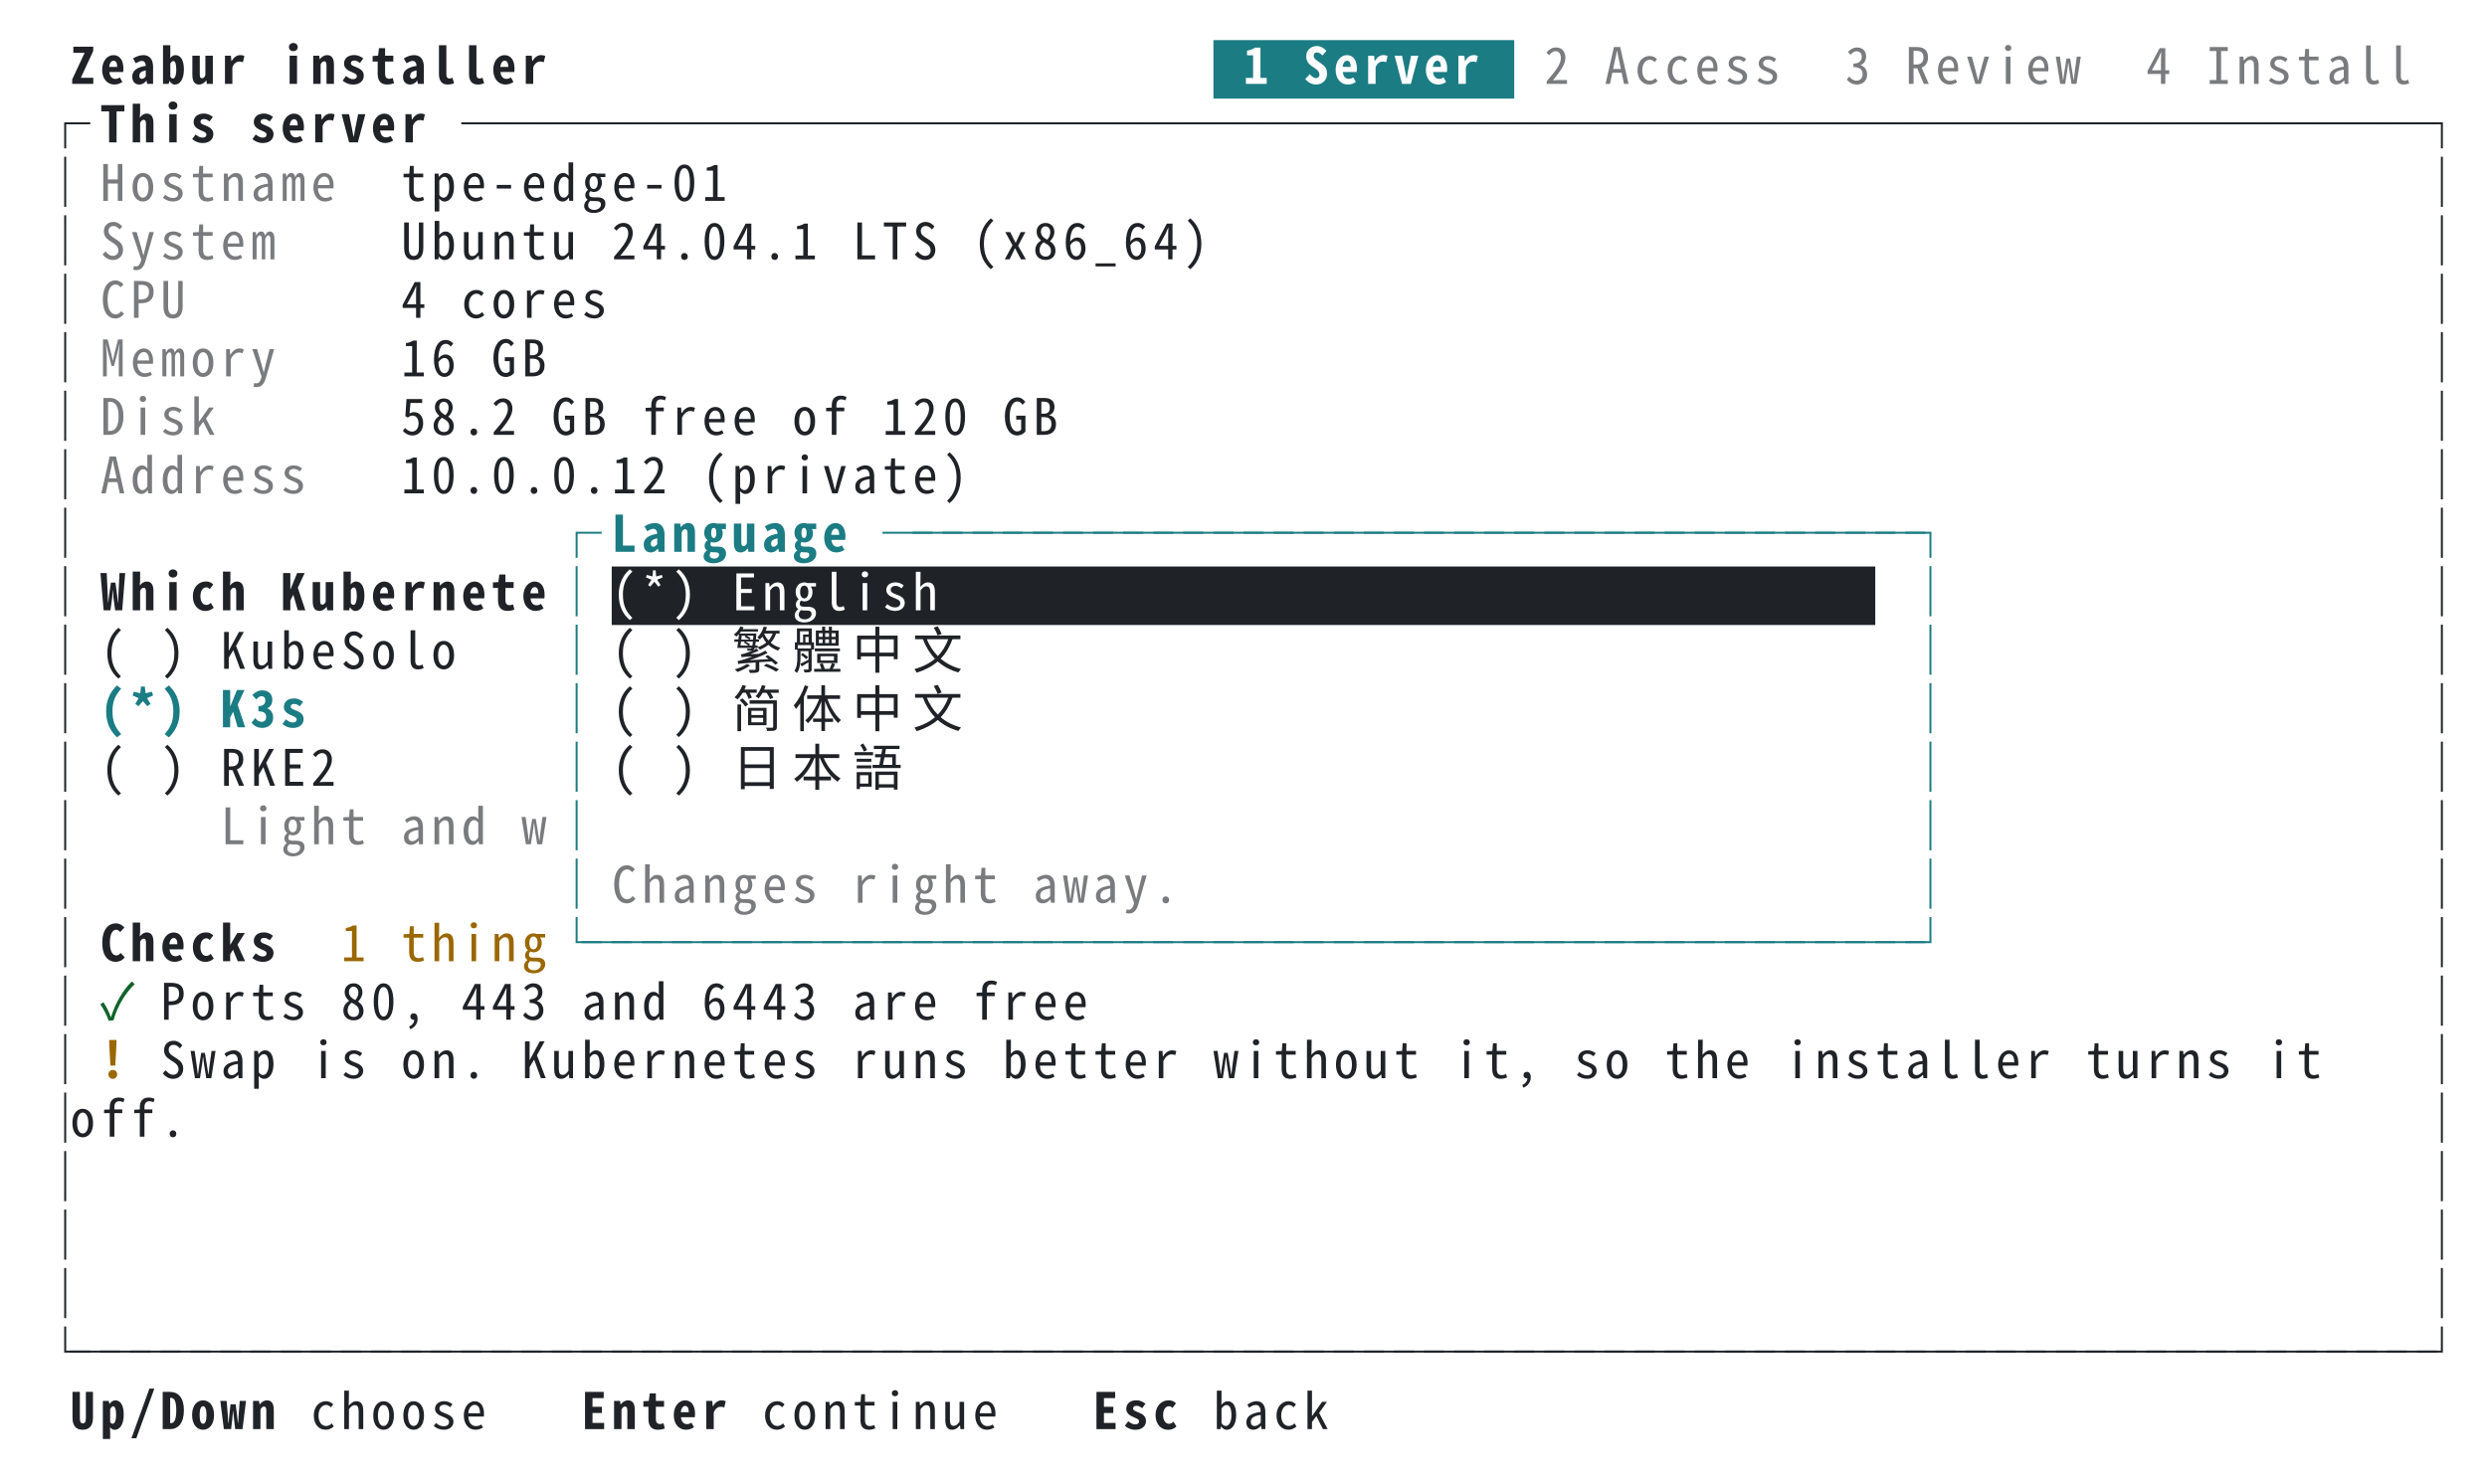
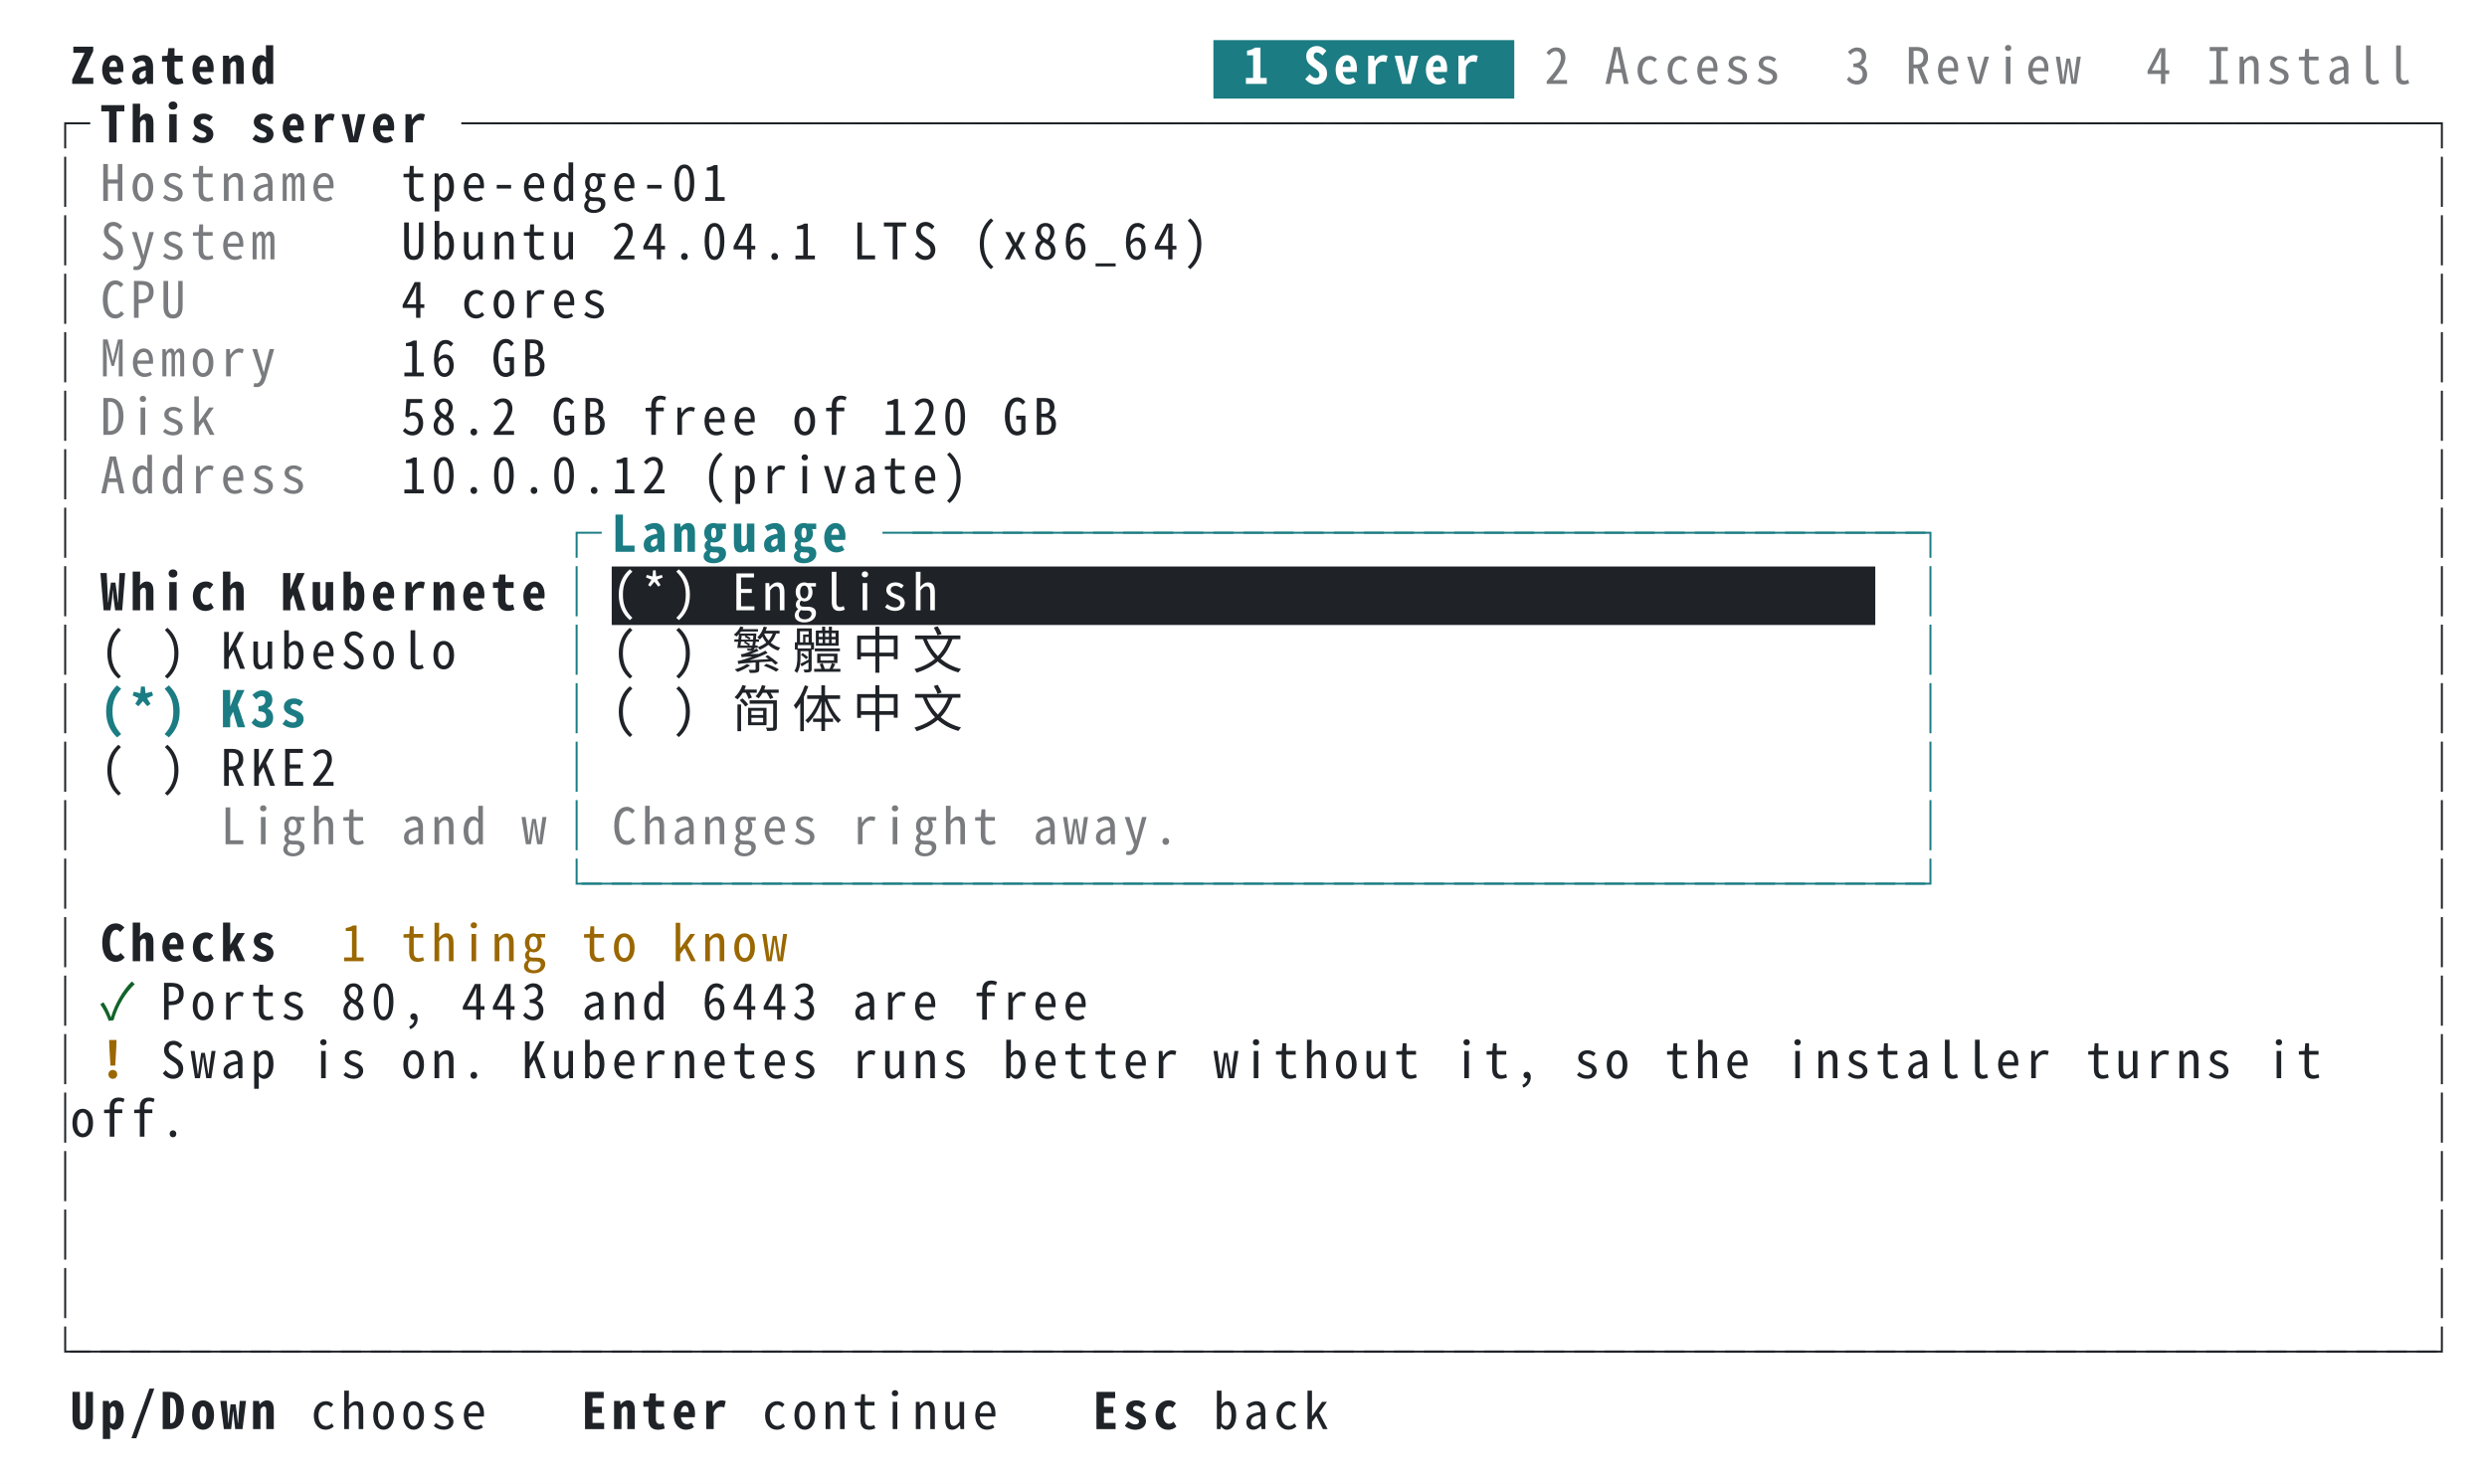
<svg xmlns="http://www.w3.org/2000/svg" xml:lang="en" width="744" height="444" viewBox="0 0 744 444">
  <style>svg{font:15px ui-monospace,SFMono-Regular,Menlo,'PingFang TC','PingFang SC','Hiragino Sans','Noto Sans Mono CJK TC',monospace}.bold{font-weight:700}.dim{opacity:.6}.f-fg{fill:#1f2328}.b-fg{fill:#1f2328}.f-bg{fill:#ffffff}.b-bg{fill:#ffffff}.f-black{fill:#24292f}.b-black{fill:#24292f}.f-red{fill:#cf222e}.b-red{fill:#cf222e}.f-green{fill:#116329}.b-green{fill:#116329}.f-yellow{fill:#9a6700}.b-yellow{fill:#9a6700}.f-blue{fill:#0969da}.b-blue{fill:#0969da}.f-magenta{fill:#8250df}.b-magenta{fill:#8250df}.f-cyan{fill:#1b7c83}.b-cyan{fill:#1b7c83}.f-gray{fill:#6e7781}.b-gray{fill:#6e7781}.f-darkgray{fill:#57606a}.b-darkgray{fill:#57606a}.f-white{fill:#6e7781}.b-white{fill:#6e7781}.f-lightcyan{fill:#1b7c83}.b-lightcyan{fill:#1b7c83}.f-lightgreen{fill:#116329}.b-lightgreen{fill:#116329}@media (prefers-color-scheme:dark){.f-fg{fill:#e6edf3}.b-fg{fill:#e6edf3}.f-bg{fill:#0d1117}.b-bg{fill:#0d1117}.f-black{fill:#484f58}.b-black{fill:#484f58}.f-red{fill:#ff7b72}.b-red{fill:#ff7b72}.f-green{fill:#3fb950}.b-green{fill:#3fb950}.f-yellow{fill:#d29922}.b-yellow{fill:#d29922}.f-blue{fill:#58a6ff}.b-blue{fill:#58a6ff}.f-magenta{fill:#bc8cff}.b-magenta{fill:#bc8cff}.f-cyan{fill:#39c5cf}.b-cyan{fill:#39c5cf}.f-gray{fill:#8b949e}.b-gray{fill:#8b949e}.f-darkgray{fill:#6e7681}.b-darkgray{fill:#6e7681}.f-white{fill:#b1bac4}.b-white{fill:#b1bac4}.f-lightcyan{fill:#56d4dd}.b-lightcyan{fill:#56d4dd}.f-lightgreen{fill:#56d364}.b-lightgreen{fill:#56d364}}</style>
  <rect class="b-bg" width="100%" height="100%" />
  <g class="f-fg bold">
    <text x="21.0" y="25.1">Z</text>
    <text x="30.0" y="25.1">e</text>
    <text x="39.0" y="25.1">a</text>
-     <text x="48.0" y="25.1">b</text>
-     <text x="57.0" y="25.1">u</text>
-     <text x="66.0" y="25.1">r</text>
-     <text x="84.0" y="25.1">i</text>
-     <text x="93.0" y="25.1">n</text>
-     <text x="102.0" y="25.1">s</text>
-     <text x="111.0" y="25.1">t</text>
-     <text x="120.0" y="25.1">a</text>
-     <text x="129.0" y="25.1">l</text>
-     <text x="138.0" y="25.1">l</text>
-     <text x="147.0" y="25.1">e</text>
-     <text x="156.0" y="25.1">r</text>
+     <text x="48.0" y="25.1">t</text>
+     <text x="57.0" y="25.1">e</text>
+     <text x="66.0" y="25.1">n</text>
+     <text x="75.0" y="25.1">d</text>
  </g>
  <rect class="b-cyan" x="363.0" y="12.0" width="90.0" height="17.5" />
  <g class="f-bg bold">
    <text x="372.0" y="25.1">1</text>
    <text x="390.0" y="25.1">S</text>
    <text x="399.0" y="25.1">e</text>
    <text x="408.0" y="25.1">r</text>
    <text x="417.0" y="25.1">v</text>
    <text x="426.0" y="25.1">e</text>
    <text x="435.0" y="25.1">r</text>
  </g>
  <g class="f-fg dim">
    <text x="462.0" y="25.1">2</text>
    <text x="480.0" y="25.1">A</text>
    <text x="489.0" y="25.1">c</text>
    <text x="498.0" y="25.1">c</text>
    <text x="507.0" y="25.1">e</text>
    <text x="516.0" y="25.1">s</text>
    <text x="525.0" y="25.1">s</text>
    <text x="552.0" y="25.1">3</text>
    <text x="570.0" y="25.1">R</text>
    <text x="579.0" y="25.1">e</text>
    <text x="588.0" y="25.1">v</text>
    <text x="597.0" y="25.1">i</text>
    <text x="606.0" y="25.1">e</text>
    <text x="615.0" y="25.1">w</text>
    <text x="642.0" y="25.1">4</text>
    <text x="660.0" y="25.1">I</text>
    <text x="669.0" y="25.1">n</text>
    <text x="678.0" y="25.1">s</text>
    <text x="687.0" y="25.1">t</text>
    <text x="696.0" y="25.1">a</text>
    <text x="705.0" y="25.1">l</text>
    <text x="714.0" y="25.1">l</text>
  </g>
  <g class="f-fg">
    <text x="12.0" y="42.6">┌</text>
  </g>
  <g class="f-fg bold">
    <text x="30.0" y="42.6">T</text>
    <text x="39.0" y="42.6">h</text>
    <text x="48.0" y="42.6">i</text>
    <text x="57.0" y="42.6">s</text>
    <text x="75.0" y="42.6">s</text>
    <text x="84.0" y="42.6">e</text>
    <text x="93.0" y="42.6">r</text>
    <text x="102.0" y="42.6">v</text>
    <text x="111.0" y="42.6">e</text>
    <text x="120.0" y="42.6">r</text>
  </g>
  <g class="f-fg">
    <text x="138.0" y="42.6">─</text>
    <text x="147.0" y="42.6">─</text>
    <text x="156.0" y="42.6">─</text>
    <text x="165.0" y="42.6">─</text>
    <text x="174.0" y="42.6">─</text>
    <text x="183.0" y="42.6">─</text>
    <text x="192.0" y="42.6">─</text>
    <text x="201.0" y="42.6">─</text>
    <text x="210.0" y="42.6">─</text>
    <text x="219.0" y="42.6">─</text>
    <text x="228.0" y="42.6">─</text>
    <text x="237.0" y="42.6">─</text>
    <text x="246.0" y="42.6">─</text>
    <text x="255.0" y="42.6">─</text>
    <text x="264.0" y="42.6">─</text>
    <text x="273.0" y="42.6">─</text>
    <text x="282.0" y="42.6">─</text>
    <text x="291.0" y="42.6">─</text>
    <text x="300.0" y="42.6">─</text>
    <text x="309.0" y="42.6">─</text>
    <text x="318.0" y="42.6">─</text>
    <text x="327.0" y="42.6">─</text>
    <text x="336.0" y="42.6">─</text>
    <text x="345.0" y="42.6">─</text>
    <text x="354.0" y="42.6">─</text>
    <text x="363.0" y="42.6">─</text>
    <text x="372.0" y="42.6">─</text>
    <text x="381.0" y="42.6">─</text>
    <text x="390.0" y="42.6">─</text>
    <text x="399.0" y="42.6">─</text>
    <text x="408.0" y="42.6">─</text>
    <text x="417.0" y="42.6">─</text>
    <text x="426.0" y="42.6">─</text>
    <text x="435.0" y="42.6">─</text>
    <text x="444.0" y="42.6">─</text>
    <text x="453.0" y="42.6">─</text>
    <text x="462.0" y="42.6">─</text>
    <text x="471.0" y="42.6">─</text>
    <text x="480.0" y="42.6">─</text>
    <text x="489.0" y="42.6">─</text>
    <text x="498.0" y="42.6">─</text>
    <text x="507.0" y="42.6">─</text>
    <text x="516.0" y="42.6">─</text>
    <text x="525.0" y="42.6">─</text>
    <text x="534.0" y="42.6">─</text>
    <text x="543.0" y="42.6">─</text>
    <text x="552.0" y="42.6">─</text>
    <text x="561.0" y="42.6">─</text>
    <text x="570.0" y="42.6">─</text>
    <text x="579.0" y="42.6">─</text>
    <text x="588.0" y="42.6">─</text>
    <text x="597.0" y="42.6">─</text>
    <text x="606.0" y="42.6">─</text>
    <text x="615.0" y="42.6">─</text>
    <text x="624.0" y="42.6">─</text>
    <text x="633.0" y="42.6">─</text>
    <text x="642.0" y="42.6">─</text>
    <text x="651.0" y="42.6">─</text>
    <text x="660.0" y="42.6">─</text>
    <text x="669.0" y="42.6">─</text>
    <text x="678.0" y="42.6">─</text>
    <text x="687.0" y="42.6">─</text>
    <text x="696.0" y="42.6">─</text>
    <text x="705.0" y="42.6">─</text>
    <text x="714.0" y="42.6">─</text>
    <text x="723.0" y="42.6">┐</text>
  </g>
  <g class="f-fg">
    <text x="12.0" y="60.1">│</text>
  </g>
  <g class="f-fg dim">
    <text x="30.0" y="60.1">H</text>
    <text x="39.0" y="60.1">o</text>
    <text x="48.0" y="60.1">s</text>
    <text x="57.0" y="60.1">t</text>
    <text x="66.0" y="60.1">n</text>
    <text x="75.0" y="60.1">a</text>
    <text x="84.0" y="60.1">m</text>
    <text x="93.0" y="60.1">e</text>
  </g>
  <g class="f-fg">
    <text x="120.0" y="60.1">t</text>
    <text x="129.0" y="60.1">p</text>
    <text x="138.0" y="60.1">e</text>
    <text x="147.0" y="60.1">-</text>
    <text x="156.0" y="60.1">e</text>
    <text x="165.0" y="60.1">d</text>
    <text x="174.0" y="60.1">g</text>
    <text x="183.0" y="60.1">e</text>
    <text x="192.0" y="60.1">-</text>
    <text x="201.0" y="60.1">0</text>
    <text x="210.0" y="60.1">1</text>
    <text x="723.0" y="60.1">│</text>
  </g>
  <g class="f-fg">
    <text x="12.0" y="77.6">│</text>
  </g>
  <g class="f-fg dim">
    <text x="30.0" y="77.6">S</text>
    <text x="39.0" y="77.6">y</text>
    <text x="48.0" y="77.6">s</text>
    <text x="57.0" y="77.6">t</text>
    <text x="66.0" y="77.6">e</text>
    <text x="75.0" y="77.6">m</text>
  </g>
  <g class="f-fg">
    <text x="120.0" y="77.6">U</text>
    <text x="129.0" y="77.6">b</text>
    <text x="138.0" y="77.6">u</text>
    <text x="147.0" y="77.6">n</text>
    <text x="156.0" y="77.6">t</text>
    <text x="165.0" y="77.6">u</text>
    <text x="183.0" y="77.6">2</text>
    <text x="192.0" y="77.6">4</text>
    <text x="201.0" y="77.6">.</text>
    <text x="210.0" y="77.6">0</text>
    <text x="219.0" y="77.6">4</text>
    <text x="228.0" y="77.6">.</text>
    <text x="237.0" y="77.6">1</text>
    <text x="255.0" y="77.6">L</text>
    <text x="264.0" y="77.6">T</text>
    <text x="273.0" y="77.6">S</text>
    <text x="291.0" y="77.6">(</text>
    <text x="300.0" y="77.6">x</text>
    <text x="309.0" y="77.6">8</text>
    <text x="318.0" y="77.6">6</text>
    <text x="327.0" y="77.6">_</text>
    <text x="336.0" y="77.6">6</text>
    <text x="345.0" y="77.6">4</text>
    <text x="354.0" y="77.6">)</text>
    <text x="723.0" y="77.6">│</text>
  </g>
  <g class="f-fg">
    <text x="12.0" y="95.1">│</text>
  </g>
  <g class="f-fg dim">
    <text x="30.0" y="95.1">C</text>
    <text x="39.0" y="95.1">P</text>
    <text x="48.0" y="95.1">U</text>
  </g>
  <g class="f-fg">
    <text x="120.0" y="95.1">4</text>
    <text x="138.0" y="95.1">c</text>
    <text x="147.0" y="95.1">o</text>
    <text x="156.0" y="95.1">r</text>
    <text x="165.0" y="95.1">e</text>
    <text x="174.0" y="95.1">s</text>
    <text x="723.0" y="95.1">│</text>
  </g>
  <g class="f-fg">
    <text x="12.0" y="112.6">│</text>
  </g>
  <g class="f-fg dim">
    <text x="30.0" y="112.6">M</text>
    <text x="39.0" y="112.6">e</text>
    <text x="48.0" y="112.6">m</text>
    <text x="57.0" y="112.6">o</text>
    <text x="66.0" y="112.6">r</text>
    <text x="75.0" y="112.6">y</text>
  </g>
  <g class="f-fg">
    <text x="120.0" y="112.6">1</text>
    <text x="129.0" y="112.6">6</text>
    <text x="147.0" y="112.6">G</text>
    <text x="156.0" y="112.6">B</text>
    <text x="723.0" y="112.6">│</text>
  </g>
  <g class="f-fg">
    <text x="12.0" y="130.1">│</text>
  </g>
  <g class="f-fg dim">
    <text x="30.0" y="130.1">D</text>
    <text x="39.0" y="130.1">i</text>
    <text x="48.0" y="130.1">s</text>
    <text x="57.0" y="130.1">k</text>
  </g>
  <g class="f-fg">
    <text x="120.0" y="130.1">5</text>
    <text x="129.0" y="130.1">8</text>
    <text x="138.0" y="130.1">.</text>
    <text x="147.0" y="130.1">2</text>
    <text x="165.0" y="130.1">G</text>
    <text x="174.0" y="130.1">B</text>
    <text x="192.0" y="130.1">f</text>
    <text x="201.0" y="130.1">r</text>
    <text x="210.0" y="130.1">e</text>
    <text x="219.0" y="130.1">e</text>
    <text x="237.0" y="130.1">o</text>
    <text x="246.0" y="130.1">f</text>
    <text x="264.0" y="130.1">1</text>
    <text x="273.0" y="130.1">2</text>
    <text x="282.0" y="130.1">0</text>
    <text x="300.0" y="130.1">G</text>
    <text x="309.0" y="130.1">B</text>
    <text x="723.0" y="130.1">│</text>
  </g>
  <g class="f-fg">
    <text x="12.0" y="147.6">│</text>
  </g>
  <g class="f-fg dim">
    <text x="30.0" y="147.6">A</text>
    <text x="39.0" y="147.6">d</text>
    <text x="48.0" y="147.6">d</text>
    <text x="57.0" y="147.6">r</text>
    <text x="66.0" y="147.6">e</text>
    <text x="75.0" y="147.6">s</text>
    <text x="84.0" y="147.6">s</text>
  </g>
  <g class="f-fg">
    <text x="120.0" y="147.6">1</text>
    <text x="129.0" y="147.6">0</text>
    <text x="138.0" y="147.6">.</text>
    <text x="147.0" y="147.6">0</text>
    <text x="156.0" y="147.6">.</text>
    <text x="165.0" y="147.6">0</text>
    <text x="174.0" y="147.6">.</text>
    <text x="183.0" y="147.6">1</text>
    <text x="192.0" y="147.6">2</text>
    <text x="210.0" y="147.6">(</text>
    <text x="219.0" y="147.6">p</text>
    <text x="228.0" y="147.6">r</text>
    <text x="237.0" y="147.6">i</text>
    <text x="246.0" y="147.6">v</text>
    <text x="255.0" y="147.6">a</text>
    <text x="264.0" y="147.6">t</text>
    <text x="273.0" y="147.6">e</text>
    <text x="282.0" y="147.6">)</text>
    <text x="723.0" y="147.6">│</text>
  </g>
  <g class="f-fg">
    <text x="12.0" y="165.1">│</text>
  </g>
  <g class="f-cyan">
    <text x="165.0" y="165.1">┌</text>
  </g>
  <g class="f-cyan bold">
    <text x="183.0" y="165.1">L</text>
    <text x="192.0" y="165.1">a</text>
    <text x="201.0" y="165.1">n</text>
    <text x="210.0" y="165.1">g</text>
    <text x="219.0" y="165.1">u</text>
    <text x="228.0" y="165.1">a</text>
    <text x="237.0" y="165.1">g</text>
    <text x="246.0" y="165.1">e</text>
  </g>
  <g class="f-cyan">
    <text x="264.0" y="165.1">─</text>
    <text x="273.0" y="165.1">─</text>
    <text x="282.0" y="165.1">─</text>
    <text x="291.0" y="165.1">─</text>
    <text x="300.0" y="165.1">─</text>
    <text x="309.0" y="165.1">─</text>
    <text x="318.0" y="165.1">─</text>
    <text x="327.0" y="165.1">─</text>
    <text x="336.0" y="165.1">─</text>
    <text x="345.0" y="165.1">─</text>
    <text x="354.0" y="165.1">─</text>
    <text x="363.0" y="165.1">─</text>
    <text x="372.0" y="165.1">─</text>
    <text x="381.0" y="165.1">─</text>
    <text x="390.0" y="165.1">─</text>
    <text x="399.0" y="165.1">─</text>
    <text x="408.0" y="165.1">─</text>
    <text x="417.0" y="165.1">─</text>
    <text x="426.0" y="165.1">─</text>
    <text x="435.0" y="165.1">─</text>
    <text x="444.0" y="165.1">─</text>
    <text x="453.0" y="165.1">─</text>
    <text x="462.0" y="165.1">─</text>
    <text x="471.0" y="165.1">─</text>
    <text x="480.0" y="165.1">─</text>
    <text x="489.0" y="165.1">─</text>
    <text x="498.0" y="165.1">─</text>
    <text x="507.0" y="165.1">─</text>
    <text x="516.0" y="165.1">─</text>
    <text x="525.0" y="165.1">─</text>
    <text x="534.0" y="165.1">─</text>
    <text x="543.0" y="165.1">─</text>
    <text x="552.0" y="165.1">─</text>
    <text x="561.0" y="165.1">─</text>
    <text x="570.0" y="165.1">┐</text>
  </g>
  <g class="f-fg">
    <text x="723.0" y="165.1">│</text>
  </g>
  <g class="f-fg">
    <text x="12.0" y="182.6">│</text>
  </g>
  <g class="f-fg bold">
    <text x="30.0" y="182.6">W</text>
    <text x="39.0" y="182.6">h</text>
    <text x="48.0" y="182.6">i</text>
    <text x="57.0" y="182.6">c</text>
    <text x="66.0" y="182.6">h</text>
    <text x="84.0" y="182.6">K</text>
    <text x="93.0" y="182.6">u</text>
    <text x="102.0" y="182.6">b</text>
    <text x="111.0" y="182.6">e</text>
    <text x="120.0" y="182.6">r</text>
    <text x="129.0" y="182.6">n</text>
    <text x="138.0" y="182.6">e</text>
    <text x="147.0" y="182.6">t</text>
    <text x="156.0" y="182.6">e</text>
  </g>
  <g class="f-cyan">
    <text x="165.0" y="182.6">│</text>
  </g>
  <rect class="b-fg" x="183.0" y="169.5" width="378.0" height="17.5" />
  <g class="f-bg">
    <text x="183.0" y="182.6">(</text>
    <text x="192.0" y="182.6">*</text>
    <text x="201.0" y="182.6">)</text>
    <text x="219.0" y="182.6">E</text>
    <text x="228.0" y="182.6">n</text>
    <text x="237.0" y="182.6">g</text>
    <text x="246.0" y="182.6">l</text>
    <text x="255.0" y="182.6">i</text>
    <text x="264.0" y="182.6">s</text>
    <text x="273.0" y="182.6">h</text>
  </g>
  <g class="f-cyan">
    <text x="570.0" y="182.6">│</text>
  </g>
  <g class="f-fg">
    <text x="723.0" y="182.6">│</text>
  </g>
  <g class="f-fg">
    <text x="12.0" y="200.1">│</text>
    <text x="30.0" y="200.1">(</text>
    <text x="48.0" y="200.1">)</text>
    <text x="66.0" y="200.1">K</text>
    <text x="75.0" y="200.1">u</text>
    <text x="84.0" y="200.1">b</text>
    <text x="93.0" y="200.1">e</text>
    <text x="102.0" y="200.1">S</text>
    <text x="111.0" y="200.1">o</text>
    <text x="120.0" y="200.1">l</text>
    <text x="129.0" y="200.1">o</text>
  </g>
  <g class="f-cyan">
    <text x="165.0" y="200.1">│</text>
  </g>
  <g class="f-fg">
    <text x="183.0" y="200.1">(</text>
    <text x="201.0" y="200.1">)</text>
    <text x="219.0" y="200.1">繁</text>
    <text x="237.0" y="200.1">體</text>
    <text x="255.0" y="200.1">中</text>
    <text x="273.0" y="200.1">文</text>
  </g>
  <g class="f-cyan">
    <text x="570.0" y="200.1">│</text>
  </g>
  <g class="f-fg">
    <text x="723.0" y="200.1">│</text>
  </g>
  <g class="f-fg">
    <text x="12.0" y="217.6">│</text>
  </g>
  <g class="f-cyan bold">
    <text x="30.0" y="217.6">(</text>
    <text x="39.0" y="217.6">*</text>
    <text x="48.0" y="217.6">)</text>
    <text x="66.0" y="217.6">K</text>
    <text x="75.0" y="217.6">3</text>
    <text x="84.0" y="217.6">s</text>
  </g>
  <g class="f-cyan">
    <text x="165.0" y="217.6">│</text>
  </g>
  <g class="f-fg">
    <text x="183.0" y="217.6">(</text>
    <text x="201.0" y="217.6">)</text>
    <text x="219.0" y="217.6">简</text>
    <text x="237.0" y="217.6">体</text>
    <text x="255.0" y="217.6">中</text>
    <text x="273.0" y="217.6">文</text>
  </g>
  <g class="f-cyan">
    <text x="570.0" y="217.6">│</text>
  </g>
  <g class="f-fg">
    <text x="723.0" y="217.6">│</text>
  </g>
  <g class="f-fg">
    <text x="12.0" y="235.1">│</text>
    <text x="30.0" y="235.1">(</text>
    <text x="48.0" y="235.1">)</text>
    <text x="66.0" y="235.1">R</text>
    <text x="75.0" y="235.1">K</text>
    <text x="84.0" y="235.1">E</text>
    <text x="93.0" y="235.1">2</text>
  </g>
  <g class="f-cyan">
    <text x="165.0" y="235.1">│</text>
  </g>
-   <g class="f-fg">
-     <text x="183.0" y="235.1">(</text>
-     <text x="201.0" y="235.1">)</text>
-     <text x="219.0" y="235.1">日</text>
-     <text x="237.0" y="235.1">本</text>
-     <text x="255.0" y="235.1">語</text>
-   </g>
  <g class="f-cyan">
    <text x="570.0" y="235.1">│</text>
  </g>
  <g class="f-fg">
    <text x="723.0" y="235.1">│</text>
  </g>
  <g class="f-fg">
    <text x="12.0" y="252.6">│</text>
  </g>
  <g class="f-fg dim">
    <text x="66.0" y="252.6">L</text>
    <text x="75.0" y="252.6">i</text>
    <text x="84.0" y="252.6">g</text>
    <text x="93.0" y="252.6">h</text>
    <text x="102.0" y="252.6">t</text>
    <text x="120.0" y="252.6">a</text>
    <text x="129.0" y="252.6">n</text>
    <text x="138.0" y="252.6">d</text>
    <text x="156.0" y="252.6">w</text>
  </g>
  <g class="f-cyan">
    <text x="165.0" y="252.6">│</text>
  </g>
+   <g class="f-fg dim">
+     <text x="183.0" y="252.6">C</text>
+     <text x="192.0" y="252.6">h</text>
+     <text x="201.0" y="252.6">a</text>
+     <text x="210.0" y="252.6">n</text>
+     <text x="219.0" y="252.6">g</text>
+     <text x="228.0" y="252.6">e</text>
+     <text x="237.0" y="252.6">s</text>
+     <text x="255.0" y="252.6">r</text>
+     <text x="264.0" y="252.6">i</text>
+     <text x="273.0" y="252.6">g</text>
+     <text x="282.0" y="252.6">h</text>
+     <text x="291.0" y="252.6">t</text>
+     <text x="309.0" y="252.6">a</text>
+     <text x="318.0" y="252.6">w</text>
+     <text x="327.0" y="252.6">a</text>
+     <text x="336.0" y="252.6">y</text>
+     <text x="345.0" y="252.6">.</text>
+   </g>
  <g class="f-cyan">
    <text x="570.0" y="252.6">│</text>
  </g>
  <g class="f-fg">
    <text x="723.0" y="252.6">│</text>
  </g>
  <g class="f-fg">
    <text x="12.0" y="270.1">│</text>
  </g>
  <g class="f-cyan">
-     <text x="165.0" y="270.1">│</text>
-   </g>
-   <g class="f-fg dim">
-     <text x="183.0" y="270.1">C</text>
-     <text x="192.0" y="270.1">h</text>
-     <text x="201.0" y="270.1">a</text>
-     <text x="210.0" y="270.1">n</text>
-     <text x="219.0" y="270.1">g</text>
-     <text x="228.0" y="270.1">e</text>
-     <text x="237.0" y="270.1">s</text>
-     <text x="255.0" y="270.1">r</text>
-     <text x="264.0" y="270.1">i</text>
-     <text x="273.0" y="270.1">g</text>
-     <text x="282.0" y="270.1">h</text>
-     <text x="291.0" y="270.1">t</text>
-     <text x="309.0" y="270.1">a</text>
-     <text x="318.0" y="270.1">w</text>
-     <text x="327.0" y="270.1">a</text>
-     <text x="336.0" y="270.1">y</text>
-     <text x="345.0" y="270.1">.</text>
-   </g>
-   <g class="f-cyan">
-     <text x="570.0" y="270.1">│</text>
+     <text x="165.0" y="270.1">└</text>
+     <text x="174.0" y="270.1">─</text>
+     <text x="183.0" y="270.1">─</text>
+     <text x="192.0" y="270.1">─</text>
+     <text x="201.0" y="270.1">─</text>
+     <text x="210.0" y="270.1">─</text>
+     <text x="219.0" y="270.1">─</text>
+     <text x="228.0" y="270.1">─</text>
+     <text x="237.0" y="270.1">─</text>
+     <text x="246.0" y="270.1">─</text>
+     <text x="255.0" y="270.1">─</text>
+     <text x="264.0" y="270.1">─</text>
+     <text x="273.0" y="270.1">─</text>
+     <text x="282.0" y="270.1">─</text>
+     <text x="291.0" y="270.1">─</text>
+     <text x="300.0" y="270.1">─</text>
+     <text x="309.0" y="270.1">─</text>
+     <text x="318.0" y="270.1">─</text>
+     <text x="327.0" y="270.1">─</text>
+     <text x="336.0" y="270.1">─</text>
+     <text x="345.0" y="270.1">─</text>
+     <text x="354.0" y="270.1">─</text>
+     <text x="363.0" y="270.1">─</text>
+     <text x="372.0" y="270.1">─</text>
+     <text x="381.0" y="270.1">─</text>
+     <text x="390.0" y="270.1">─</text>
+     <text x="399.0" y="270.1">─</text>
+     <text x="408.0" y="270.1">─</text>
+     <text x="417.0" y="270.1">─</text>
+     <text x="426.0" y="270.1">─</text>
+     <text x="435.0" y="270.1">─</text>
+     <text x="444.0" y="270.1">─</text>
+     <text x="453.0" y="270.1">─</text>
+     <text x="462.0" y="270.1">─</text>
+     <text x="471.0" y="270.1">─</text>
+     <text x="480.0" y="270.1">─</text>
+     <text x="489.0" y="270.1">─</text>
+     <text x="498.0" y="270.1">─</text>
+     <text x="507.0" y="270.1">─</text>
+     <text x="516.0" y="270.1">─</text>
+     <text x="525.0" y="270.1">─</text>
+     <text x="534.0" y="270.1">─</text>
+     <text x="543.0" y="270.1">─</text>
+     <text x="552.0" y="270.1">─</text>
+     <text x="561.0" y="270.1">─</text>
+     <text x="570.0" y="270.1">┘</text>
  </g>
  <g class="f-fg">
    <text x="723.0" y="270.1">│</text>
  </g>
  <g class="f-fg">
    <text x="12.0" y="287.6">│</text>
  </g>
  <g class="f-fg bold">
    <text x="30.0" y="287.6">C</text>
    <text x="39.0" y="287.6">h</text>
    <text x="48.0" y="287.6">e</text>
    <text x="57.0" y="287.6">c</text>
    <text x="66.0" y="287.6">k</text>
    <text x="75.0" y="287.6">s</text>
  </g>
  <g class="f-yellow">
    <text x="102.0" y="287.6">1</text>
    <text x="120.0" y="287.6">t</text>
    <text x="129.0" y="287.6">h</text>
    <text x="138.0" y="287.6">i</text>
    <text x="147.0" y="287.6">n</text>
    <text x="156.0" y="287.6">g</text>
-   </g>
-   <g class="f-cyan">
-     <text x="165.0" y="287.6">└</text>
-     <text x="174.0" y="287.6">─</text>
-     <text x="183.0" y="287.6">─</text>
-     <text x="192.0" y="287.6">─</text>
-     <text x="201.0" y="287.6">─</text>
-     <text x="210.0" y="287.6">─</text>
-     <text x="219.0" y="287.6">─</text>
-     <text x="228.0" y="287.6">─</text>
-     <text x="237.0" y="287.6">─</text>
-     <text x="246.0" y="287.6">─</text>
-     <text x="255.0" y="287.6">─</text>
-     <text x="264.0" y="287.6">─</text>
-     <text x="273.0" y="287.6">─</text>
-     <text x="282.0" y="287.6">─</text>
-     <text x="291.0" y="287.6">─</text>
-     <text x="300.0" y="287.6">─</text>
-     <text x="309.0" y="287.6">─</text>
-     <text x="318.0" y="287.6">─</text>
-     <text x="327.0" y="287.6">─</text>
-     <text x="336.0" y="287.6">─</text>
-     <text x="345.0" y="287.6">─</text>
-     <text x="354.0" y="287.6">─</text>
-     <text x="363.0" y="287.6">─</text>
-     <text x="372.0" y="287.6">─</text>
-     <text x="381.0" y="287.6">─</text>
-     <text x="390.0" y="287.6">─</text>
-     <text x="399.0" y="287.6">─</text>
-     <text x="408.0" y="287.6">─</text>
-     <text x="417.0" y="287.6">─</text>
-     <text x="426.0" y="287.6">─</text>
-     <text x="435.0" y="287.6">─</text>
-     <text x="444.0" y="287.6">─</text>
-     <text x="453.0" y="287.6">─</text>
-     <text x="462.0" y="287.6">─</text>
-     <text x="471.0" y="287.6">─</text>
-     <text x="480.0" y="287.6">─</text>
-     <text x="489.0" y="287.6">─</text>
-     <text x="498.0" y="287.6">─</text>
-     <text x="507.0" y="287.6">─</text>
-     <text x="516.0" y="287.6">─</text>
-     <text x="525.0" y="287.6">─</text>
-     <text x="534.0" y="287.6">─</text>
-     <text x="543.0" y="287.6">─</text>
-     <text x="552.0" y="287.6">─</text>
-     <text x="561.0" y="287.6">─</text>
-     <text x="570.0" y="287.6">┘</text>
+     <text x="174.0" y="287.6">t</text>
+     <text x="183.0" y="287.6">o</text>
+     <text x="201.0" y="287.6">k</text>
+     <text x="210.0" y="287.6">n</text>
+     <text x="219.0" y="287.6">o</text>
+     <text x="228.0" y="287.6">w</text>
  </g>
  <g class="f-fg">
    <text x="723.0" y="287.6">│</text>
  </g>
  <g class="f-fg">
    <text x="12.0" y="305.1">│</text>
  </g>
  <g class="f-green">
    <text x="30.0" y="305.1">✓</text>
  </g>
  <g class="f-fg">
    <text x="48.0" y="305.1">P</text>
    <text x="57.0" y="305.1">o</text>
    <text x="66.0" y="305.1">r</text>
    <text x="75.0" y="305.1">t</text>
    <text x="84.0" y="305.1">s</text>
    <text x="102.0" y="305.1">8</text>
    <text x="111.0" y="305.1">0</text>
    <text x="120.0" y="305.1">,</text>
    <text x="138.0" y="305.1">4</text>
    <text x="147.0" y="305.1">4</text>
    <text x="156.0" y="305.1">3</text>
    <text x="174.0" y="305.1">a</text>
    <text x="183.0" y="305.1">n</text>
    <text x="192.0" y="305.1">d</text>
    <text x="210.0" y="305.1">6</text>
    <text x="219.0" y="305.1">4</text>
    <text x="228.0" y="305.1">4</text>
    <text x="237.0" y="305.1">3</text>
    <text x="255.0" y="305.1">a</text>
    <text x="264.0" y="305.1">r</text>
    <text x="273.0" y="305.1">e</text>
    <text x="291.0" y="305.1">f</text>
    <text x="300.0" y="305.1">r</text>
    <text x="309.0" y="305.1">e</text>
    <text x="318.0" y="305.1">e</text>
    <text x="723.0" y="305.1">│</text>
  </g>
  <g class="f-fg">
    <text x="12.0" y="322.6">│</text>
  </g>
  <g class="f-yellow bold">
    <text x="30.0" y="322.6">!</text>
  </g>
  <g class="f-fg">
    <text x="48.0" y="322.6">S</text>
    <text x="57.0" y="322.6">w</text>
    <text x="66.0" y="322.6">a</text>
    <text x="75.0" y="322.6">p</text>
    <text x="93.0" y="322.6">i</text>
    <text x="102.0" y="322.6">s</text>
    <text x="120.0" y="322.6">o</text>
    <text x="129.0" y="322.6">n</text>
    <text x="138.0" y="322.6">.</text>
    <text x="156.0" y="322.6">K</text>
    <text x="165.0" y="322.6">u</text>
    <text x="174.0" y="322.6">b</text>
    <text x="183.0" y="322.6">e</text>
    <text x="192.0" y="322.6">r</text>
    <text x="201.0" y="322.6">n</text>
    <text x="210.0" y="322.6">e</text>
    <text x="219.0" y="322.6">t</text>
    <text x="228.0" y="322.6">e</text>
    <text x="237.0" y="322.6">s</text>
    <text x="255.0" y="322.6">r</text>
    <text x="264.0" y="322.6">u</text>
    <text x="273.0" y="322.6">n</text>
    <text x="282.0" y="322.6">s</text>
    <text x="300.0" y="322.6">b</text>
    <text x="309.0" y="322.6">e</text>
    <text x="318.0" y="322.6">t</text>
    <text x="327.0" y="322.6">t</text>
    <text x="336.0" y="322.6">e</text>
    <text x="345.0" y="322.6">r</text>
    <text x="363.0" y="322.6">w</text>
    <text x="372.0" y="322.6">i</text>
    <text x="381.0" y="322.6">t</text>
    <text x="390.0" y="322.6">h</text>
    <text x="399.0" y="322.6">o</text>
    <text x="408.0" y="322.6">u</text>
    <text x="417.0" y="322.6">t</text>
    <text x="435.0" y="322.6">i</text>
    <text x="444.0" y="322.6">t</text>
    <text x="453.0" y="322.6">,</text>
    <text x="471.0" y="322.6">s</text>
    <text x="480.0" y="322.6">o</text>
    <text x="498.0" y="322.6">t</text>
    <text x="507.0" y="322.6">h</text>
    <text x="516.0" y="322.6">e</text>
    <text x="534.0" y="322.6">i</text>
    <text x="543.0" y="322.6">n</text>
    <text x="552.0" y="322.6">s</text>
    <text x="561.0" y="322.6">t</text>
    <text x="570.0" y="322.6">a</text>
    <text x="579.0" y="322.6">l</text>
    <text x="588.0" y="322.6">l</text>
    <text x="597.0" y="322.6">e</text>
    <text x="606.0" y="322.6">r</text>
    <text x="624.0" y="322.6">t</text>
    <text x="633.0" y="322.6">u</text>
    <text x="642.0" y="322.6">r</text>
    <text x="651.0" y="322.6">n</text>
    <text x="660.0" y="322.6">s</text>
    <text x="678.0" y="322.6">i</text>
    <text x="687.0" y="322.6">t</text>
    <text x="723.0" y="322.6">│</text>
  </g>
  <g class="f-fg">
    <text x="12.0" y="340.1">│</text>
    <text x="21.0" y="340.1">o</text>
    <text x="30.0" y="340.1">f</text>
    <text x="39.0" y="340.1">f</text>
    <text x="48.0" y="340.1">.</text>
    <text x="723.0" y="340.1">│</text>
  </g>
  <g class="f-fg">
    <text x="12.0" y="357.6">│</text>
    <text x="723.0" y="357.6">│</text>
  </g>
  <g class="f-fg">
    <text x="12.0" y="375.1">│</text>
    <text x="723.0" y="375.1">│</text>
  </g>
  <g class="f-fg">
    <text x="12.0" y="392.6">│</text>
    <text x="723.0" y="392.6">│</text>
  </g>
  <g class="f-fg">
    <text x="12.0" y="410.1">└</text>
    <text x="21.0" y="410.1">─</text>
    <text x="30.0" y="410.1">─</text>
    <text x="39.0" y="410.1">─</text>
    <text x="48.0" y="410.1">─</text>
    <text x="57.0" y="410.1">─</text>
    <text x="66.0" y="410.1">─</text>
    <text x="75.0" y="410.1">─</text>
    <text x="84.0" y="410.1">─</text>
    <text x="93.0" y="410.1">─</text>
    <text x="102.0" y="410.1">─</text>
    <text x="111.0" y="410.1">─</text>
    <text x="120.0" y="410.1">─</text>
    <text x="129.0" y="410.1">─</text>
    <text x="138.0" y="410.1">─</text>
    <text x="147.0" y="410.1">─</text>
    <text x="156.0" y="410.1">─</text>
    <text x="165.0" y="410.1">─</text>
    <text x="174.0" y="410.1">─</text>
    <text x="183.0" y="410.1">─</text>
    <text x="192.0" y="410.1">─</text>
    <text x="201.0" y="410.1">─</text>
    <text x="210.0" y="410.1">─</text>
    <text x="219.0" y="410.1">─</text>
    <text x="228.0" y="410.1">─</text>
    <text x="237.0" y="410.1">─</text>
    <text x="246.0" y="410.1">─</text>
    <text x="255.0" y="410.1">─</text>
    <text x="264.0" y="410.1">─</text>
    <text x="273.0" y="410.1">─</text>
    <text x="282.0" y="410.1">─</text>
    <text x="291.0" y="410.1">─</text>
    <text x="300.0" y="410.1">─</text>
    <text x="309.0" y="410.1">─</text>
    <text x="318.0" y="410.1">─</text>
    <text x="327.0" y="410.1">─</text>
    <text x="336.0" y="410.1">─</text>
    <text x="345.0" y="410.1">─</text>
    <text x="354.0" y="410.1">─</text>
    <text x="363.0" y="410.1">─</text>
    <text x="372.0" y="410.1">─</text>
    <text x="381.0" y="410.1">─</text>
    <text x="390.0" y="410.1">─</text>
    <text x="399.0" y="410.1">─</text>
    <text x="408.0" y="410.1">─</text>
    <text x="417.0" y="410.1">─</text>
    <text x="426.0" y="410.1">─</text>
    <text x="435.0" y="410.1">─</text>
    <text x="444.0" y="410.1">─</text>
    <text x="453.0" y="410.1">─</text>
    <text x="462.0" y="410.1">─</text>
    <text x="471.0" y="410.1">─</text>
    <text x="480.0" y="410.1">─</text>
    <text x="489.0" y="410.1">─</text>
    <text x="498.0" y="410.1">─</text>
    <text x="507.0" y="410.1">─</text>
    <text x="516.0" y="410.1">─</text>
    <text x="525.0" y="410.1">─</text>
    <text x="534.0" y="410.1">─</text>
    <text x="543.0" y="410.1">─</text>
    <text x="552.0" y="410.1">─</text>
    <text x="561.0" y="410.1">─</text>
    <text x="570.0" y="410.1">─</text>
    <text x="579.0" y="410.1">─</text>
    <text x="588.0" y="410.1">─</text>
    <text x="597.0" y="410.1">─</text>
    <text x="606.0" y="410.1">─</text>
    <text x="615.0" y="410.1">─</text>
    <text x="624.0" y="410.1">─</text>
    <text x="633.0" y="410.1">─</text>
    <text x="642.0" y="410.1">─</text>
    <text x="651.0" y="410.1">─</text>
    <text x="660.0" y="410.1">─</text>
    <text x="669.0" y="410.1">─</text>
    <text x="678.0" y="410.1">─</text>
    <text x="687.0" y="410.1">─</text>
    <text x="696.0" y="410.1">─</text>
    <text x="705.0" y="410.1">─</text>
    <text x="714.0" y="410.1">─</text>
    <text x="723.0" y="410.1">┘</text>
  </g>
  <g class="f-fg bold">
    <text x="21.0" y="427.6">U</text>
    <text x="30.0" y="427.6">p</text>
    <text x="39.0" y="427.6">/</text>
    <text x="48.0" y="427.6">D</text>
    <text x="57.0" y="427.6">o</text>
    <text x="66.0" y="427.6">w</text>
    <text x="75.0" y="427.6">n</text>
  </g>
  <g class="f-fg">
    <text x="93.0" y="427.6">c</text>
    <text x="102.0" y="427.6">h</text>
    <text x="111.0" y="427.6">o</text>
    <text x="120.0" y="427.6">o</text>
    <text x="129.0" y="427.6">s</text>
    <text x="138.0" y="427.6">e</text>
  </g>
  <g class="f-fg bold">
    <text x="174.0" y="427.6">E</text>
    <text x="183.0" y="427.6">n</text>
    <text x="192.0" y="427.6">t</text>
    <text x="201.0" y="427.6">e</text>
    <text x="210.0" y="427.6">r</text>
  </g>
  <g class="f-fg">
    <text x="228.0" y="427.6">c</text>
    <text x="237.0" y="427.6">o</text>
    <text x="246.0" y="427.6">n</text>
    <text x="255.0" y="427.6">t</text>
    <text x="264.0" y="427.6">i</text>
    <text x="273.0" y="427.6">n</text>
    <text x="282.0" y="427.6">u</text>
    <text x="291.0" y="427.6">e</text>
  </g>
  <g class="f-fg bold">
    <text x="327.0" y="427.6">E</text>
    <text x="336.0" y="427.6">s</text>
    <text x="345.0" y="427.6">c</text>
  </g>
  <g class="f-fg">
    <text x="363.0" y="427.6">b</text>
    <text x="372.0" y="427.6">a</text>
    <text x="381.0" y="427.6">c</text>
    <text x="390.0" y="427.6">k</text>
  </g>
</svg>
